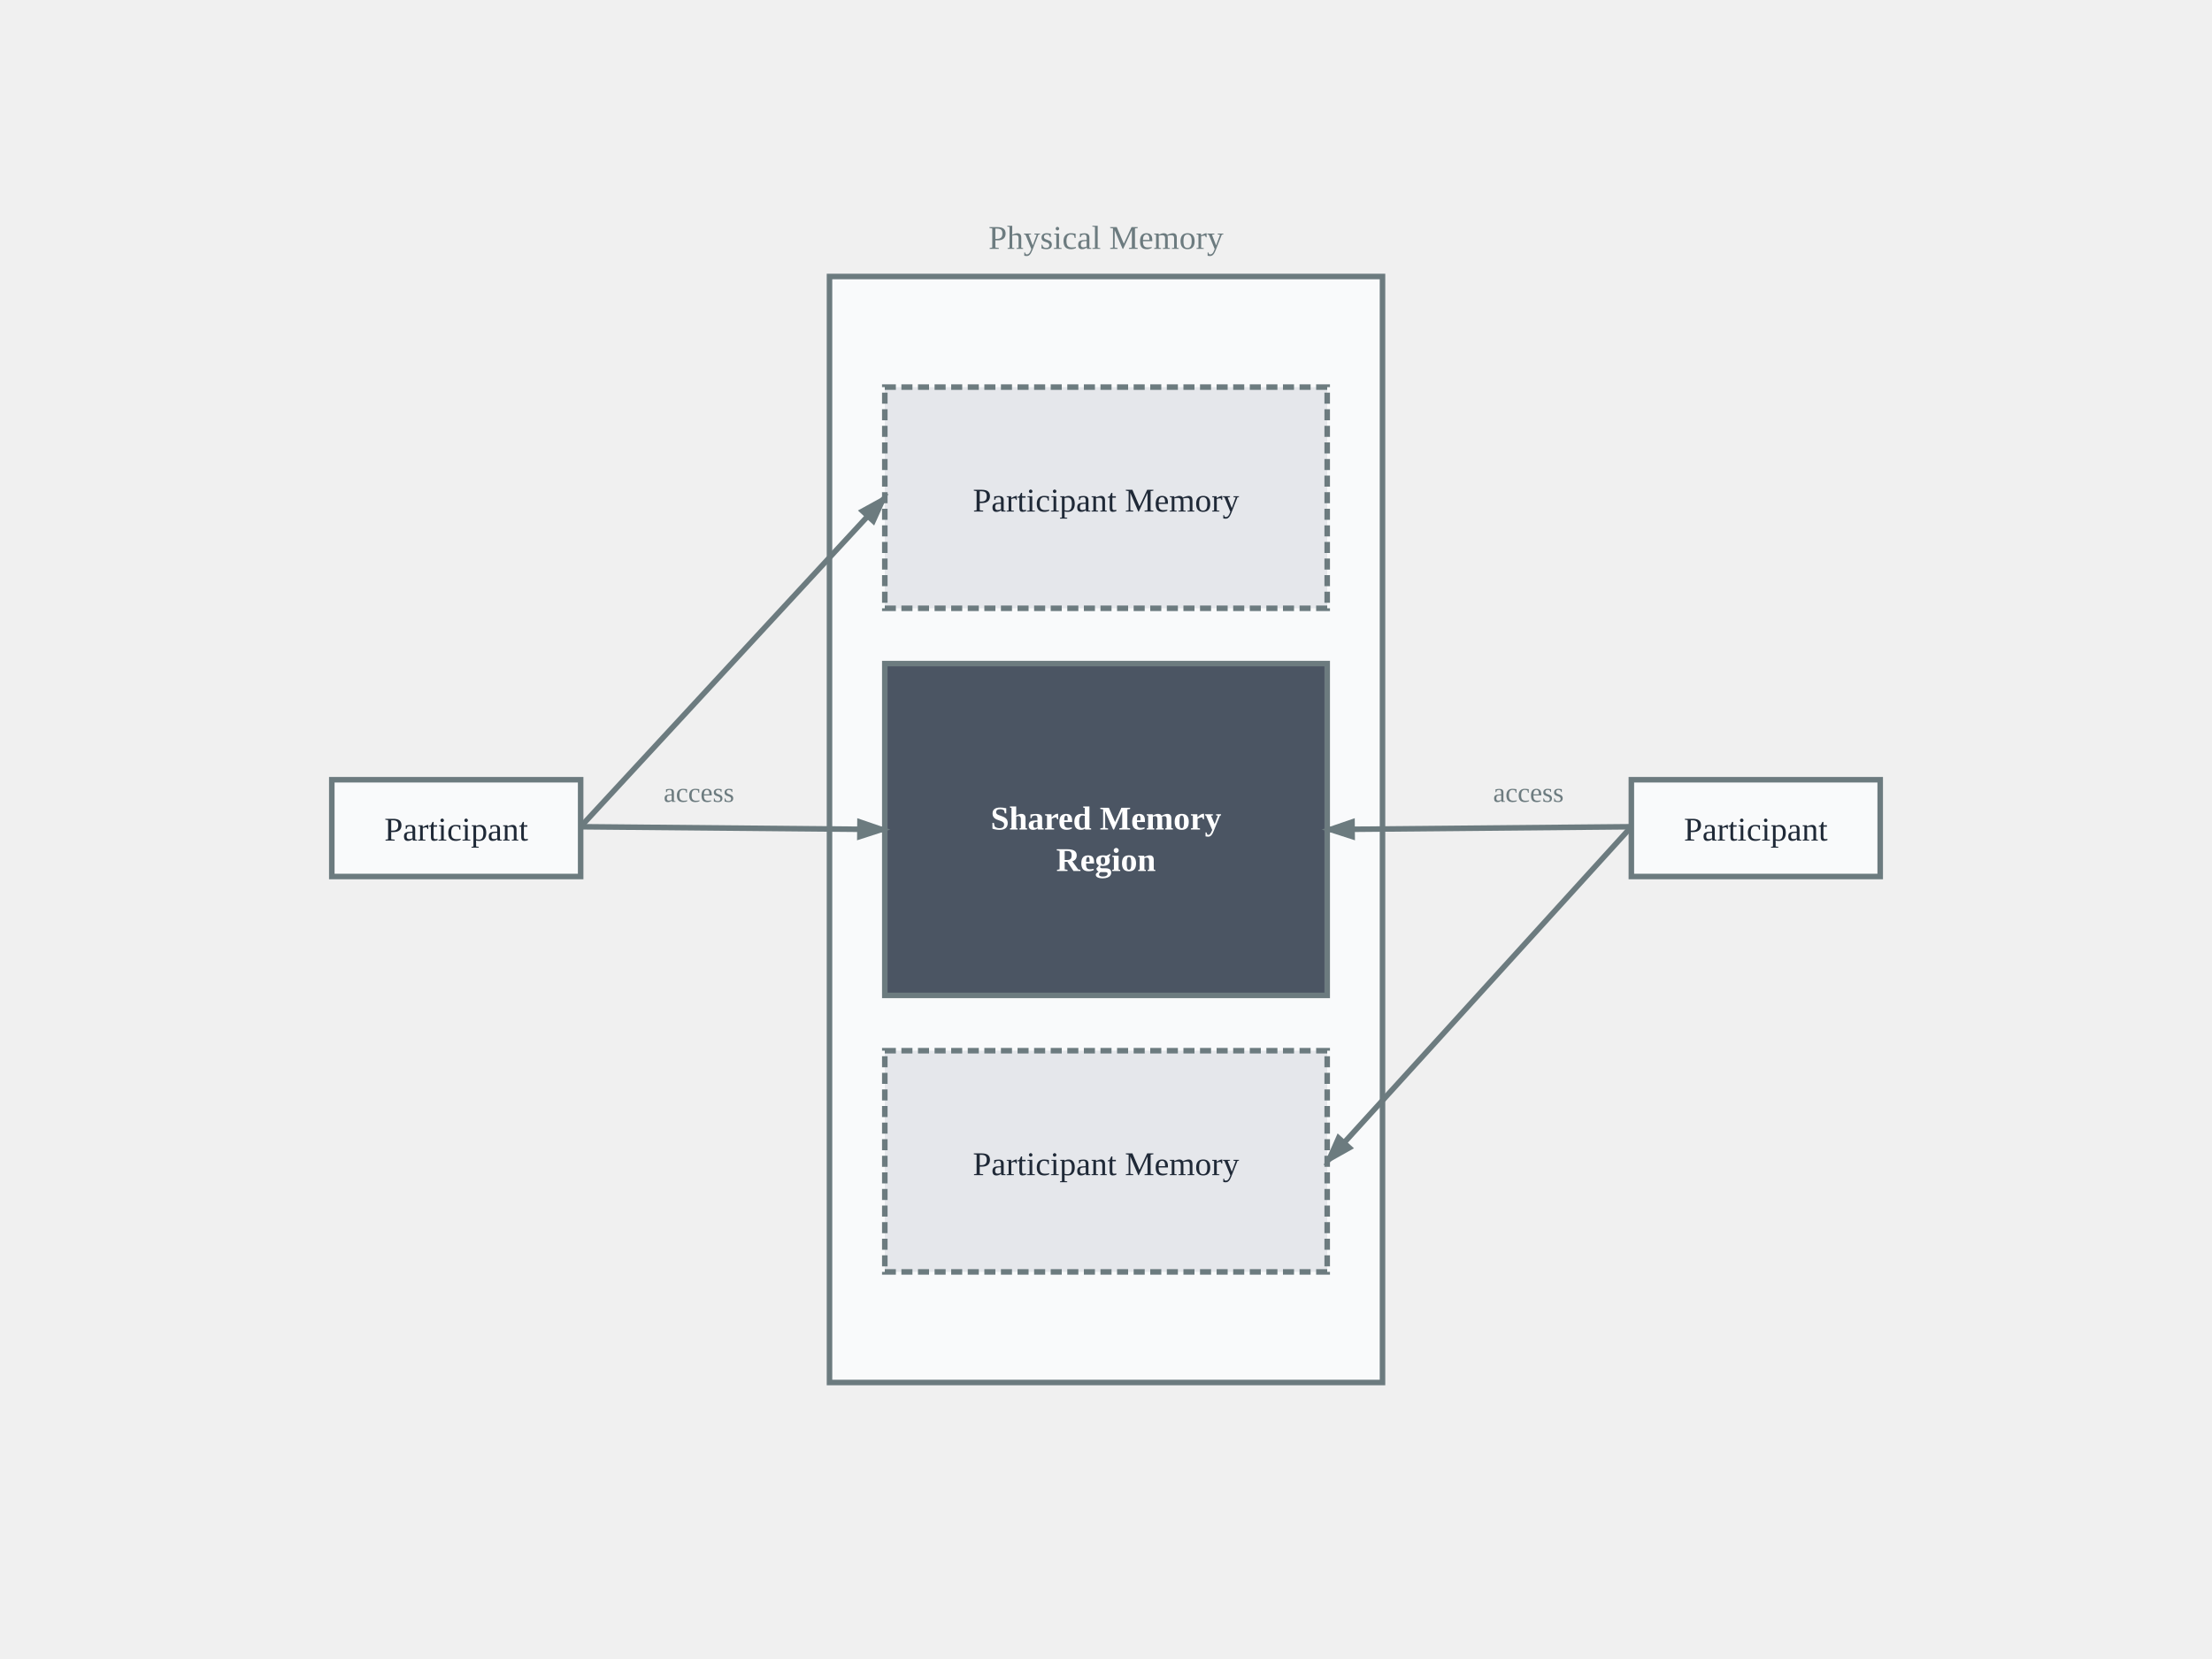
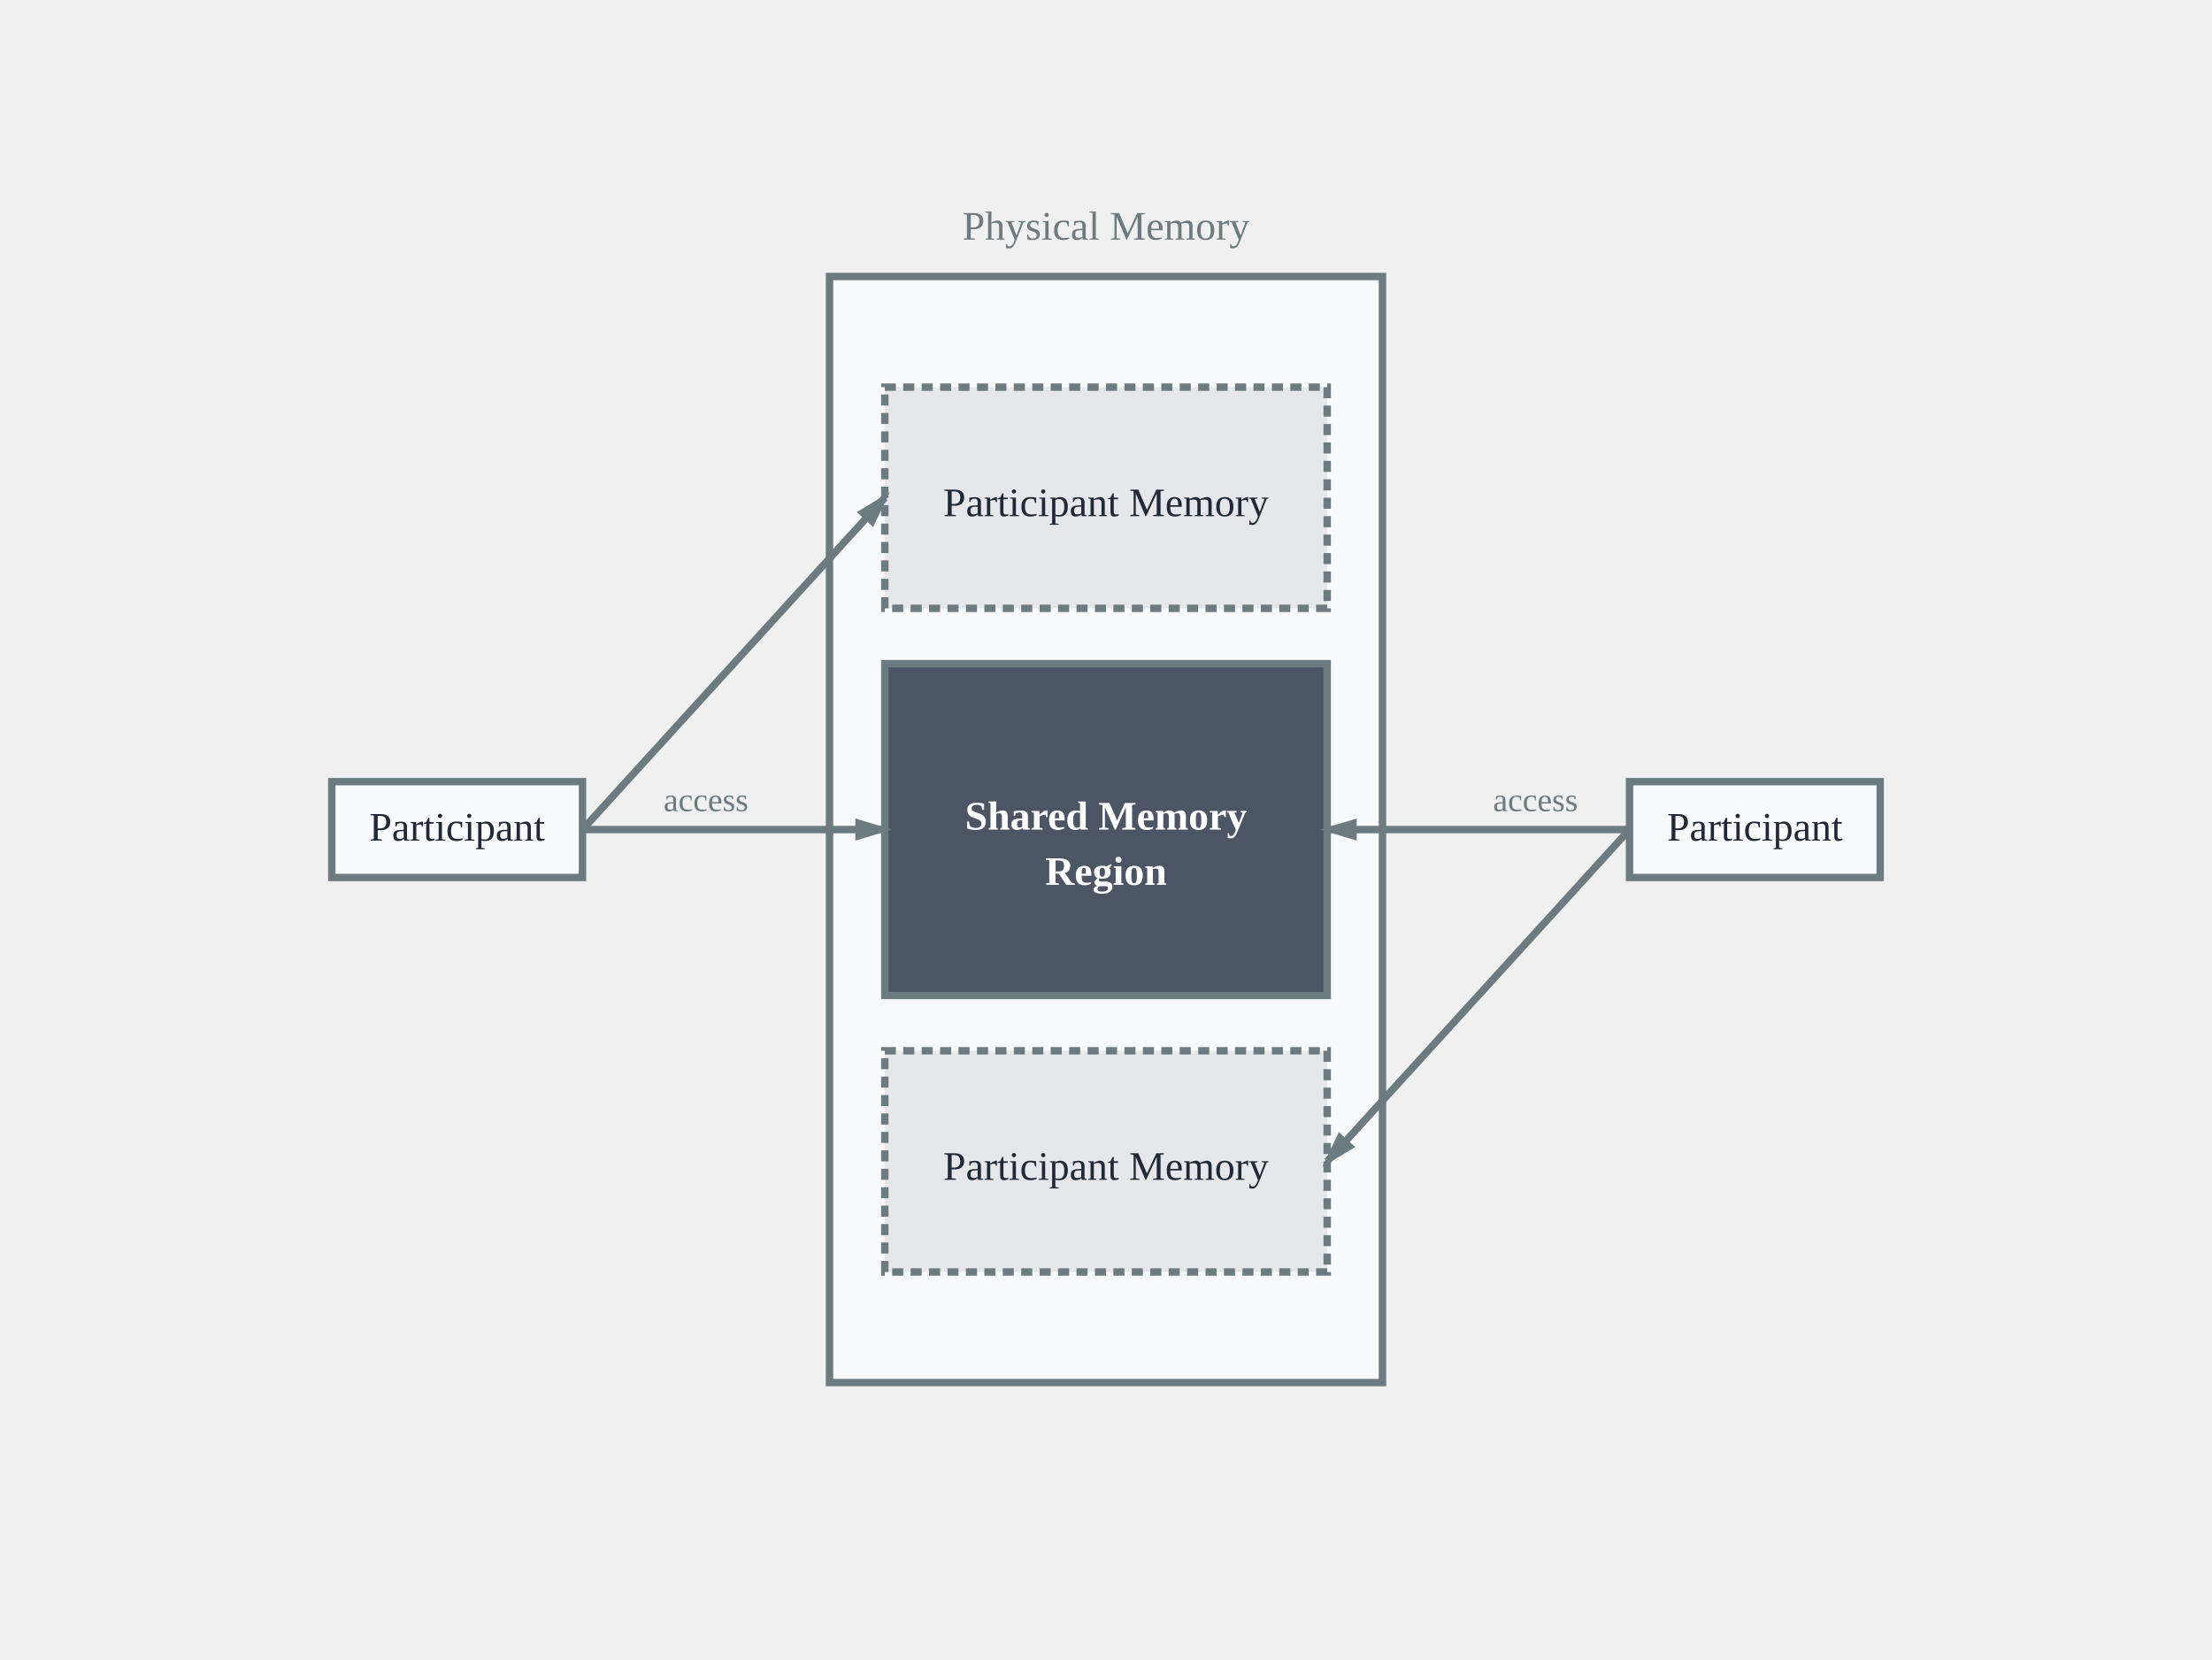
- <svg xmlns="http://www.w3.org/2000/svg" viewBox="0 0 800 600">
+ <svg xmlns="http://www.w3.org/2000/svg" viewBox="0 0 600 450">
  <defs>
-     <marker id="arrowhead" markerWidth="6" markerHeight="4" refX="5" refY="2" orient="auto">
-       <polygon points="0 0, 6 2, 0 4" fill="#6c7b7f" />
+     <marker id="arrowhead" markerWidth="5" markerHeight="3" refX="4" refY="1.5" orient="auto">
+       <polygon points="0 0, 5 1.5, 0 3" fill="#6c7b7f" />
    </marker>
  </defs>
-   <rect width="800" height="600" fill="transparent" />
-   <rect x="300" y="100" width="200" height="400" fill="#f9fafb" stroke="#6c7b7f" stroke-width="2" />
-   <text x="400" y="90" text-anchor="middle" font-size="12" font-weight="normal" fill="#6c7b7f">Physical Memory</text>
-   <rect x="320" y="140" width="160" height="80" fill="#e5e7eb" stroke="#6c7b7f" stroke-width="2" stroke-dasharray="4,2" />
-   <text x="400" y="185" text-anchor="middle" font-size="12" font-weight="normal" fill="#1f2937">Participant Memory</text>
-   <rect x="320" y="240" width="160" height="120" fill="#4b5563" stroke="#6c7b7f" stroke-width="2" />
-   <text x="400" y="300" text-anchor="middle" font-size="12" font-weight="bold" fill="white">Shared Memory</text>
-   <text x="400" y="315" text-anchor="middle" font-size="12" font-weight="bold" fill="white">Region</text>
-   <rect x="320" y="380" width="160" height="80" fill="#e5e7eb" stroke="#6c7b7f" stroke-width="2" stroke-dasharray="4,2" />
-   <text x="400" y="425" text-anchor="middle" font-size="12" font-weight="normal" fill="#1f2937">Participant Memory</text>
-   <rect x="120" y="282" width="90" height="35" fill="#f9fafb" stroke="#6c7b7f" stroke-width="2" />
-   <text x="165" y="304" text-anchor="middle" font-size="12" font-weight="normal" fill="#1f2937">Participant</text>
-   <rect x="590" y="282" width="90" height="35" fill="#f9fafb" stroke="#6c7b7f" stroke-width="2" />
-   <text x="635" y="304" text-anchor="middle" font-size="12" font-weight="normal" fill="#1f2937">Participant</text>
-   <line x1="210" y1="299" x2="320" y2="180" stroke="#6c7b7f" stroke-width="2" marker-end="url(#arrowhead)" />
-   <line x1="210" y1="299" x2="320" y2="300" stroke="#6c7b7f" stroke-width="2" marker-end="url(#arrowhead)" />
-   <text x="240" y="290" font-size="10" fill="#6c7b7f">access</text>
-   <line x1="590" y1="299" x2="480" y2="420" stroke="#6c7b7f" stroke-width="2" marker-end="url(#arrowhead)" />
-   <line x1="590" y1="299" x2="480" y2="300" stroke="#6c7b7f" stroke-width="2" marker-end="url(#arrowhead)" />
-   <text x="540" y="290" font-size="10" fill="#6c7b7f">access</text>
+   <rect width="600" height="450" fill="transparent" />
+   <rect x="225" y="75" width="150" height="300" fill="#f9fafb" stroke="#6c7b7f" stroke-width="2" />
+   <text x="300" y="65" text-anchor="middle" font-size="11" font-weight="normal" fill="#6c7b7f">Physical Memory</text>
+   <rect x="240" y="105" width="120" height="60" fill="#e5e7eb" stroke="#6c7b7f" stroke-width="2" stroke-dasharray="3,2" />
+   <text x="300" y="140" text-anchor="middle" font-size="11" font-weight="normal" fill="#1f2937">Participant Memory</text>
+   <rect x="240" y="180" width="120" height="90" fill="#4b5563" stroke="#6c7b7f" stroke-width="2" />
+   <text x="300" y="225" text-anchor="middle" font-size="11" font-weight="bold" fill="white">Shared Memory</text>
+   <text x="300" y="240" text-anchor="middle" font-size="11" font-weight="bold" fill="white">Region</text>
+   <rect x="240" y="285" width="120" height="60" fill="#e5e7eb" stroke="#6c7b7f" stroke-width="2" stroke-dasharray="3,2" />
+   <text x="300" y="320" text-anchor="middle" font-size="11" font-weight="normal" fill="#1f2937">Participant Memory</text>
+   <rect x="90" y="212" width="68" height="26" fill="#f9fafb" stroke="#6c7b7f" stroke-width="2" />
+   <text x="124" y="228" text-anchor="middle" font-size="11" font-weight="normal" fill="#1f2937">Participant</text>
+   <rect x="442" y="212" width="68" height="26" fill="#f9fafb" stroke="#6c7b7f" stroke-width="2" />
+   <text x="476" y="228" text-anchor="middle" font-size="11" font-weight="normal" fill="#1f2937">Participant</text>
+   <line x1="158" y1="225" x2="240" y2="135" stroke="#6c7b7f" stroke-width="2" marker-end="url(#arrowhead)" />
+   <line x1="158" y1="225" x2="240" y2="225" stroke="#6c7b7f" stroke-width="2" marker-end="url(#arrowhead)" />
+   <text x="180" y="220" font-size="9" fill="#6c7b7f">access</text>
+   <line x1="442" y1="225" x2="360" y2="315" stroke="#6c7b7f" stroke-width="2" marker-end="url(#arrowhead)" />
+   <line x1="442" y1="225" x2="360" y2="225" stroke="#6c7b7f" stroke-width="2" marker-end="url(#arrowhead)" />
+   <text x="405" y="220" font-size="9" fill="#6c7b7f">access</text>
</svg>
